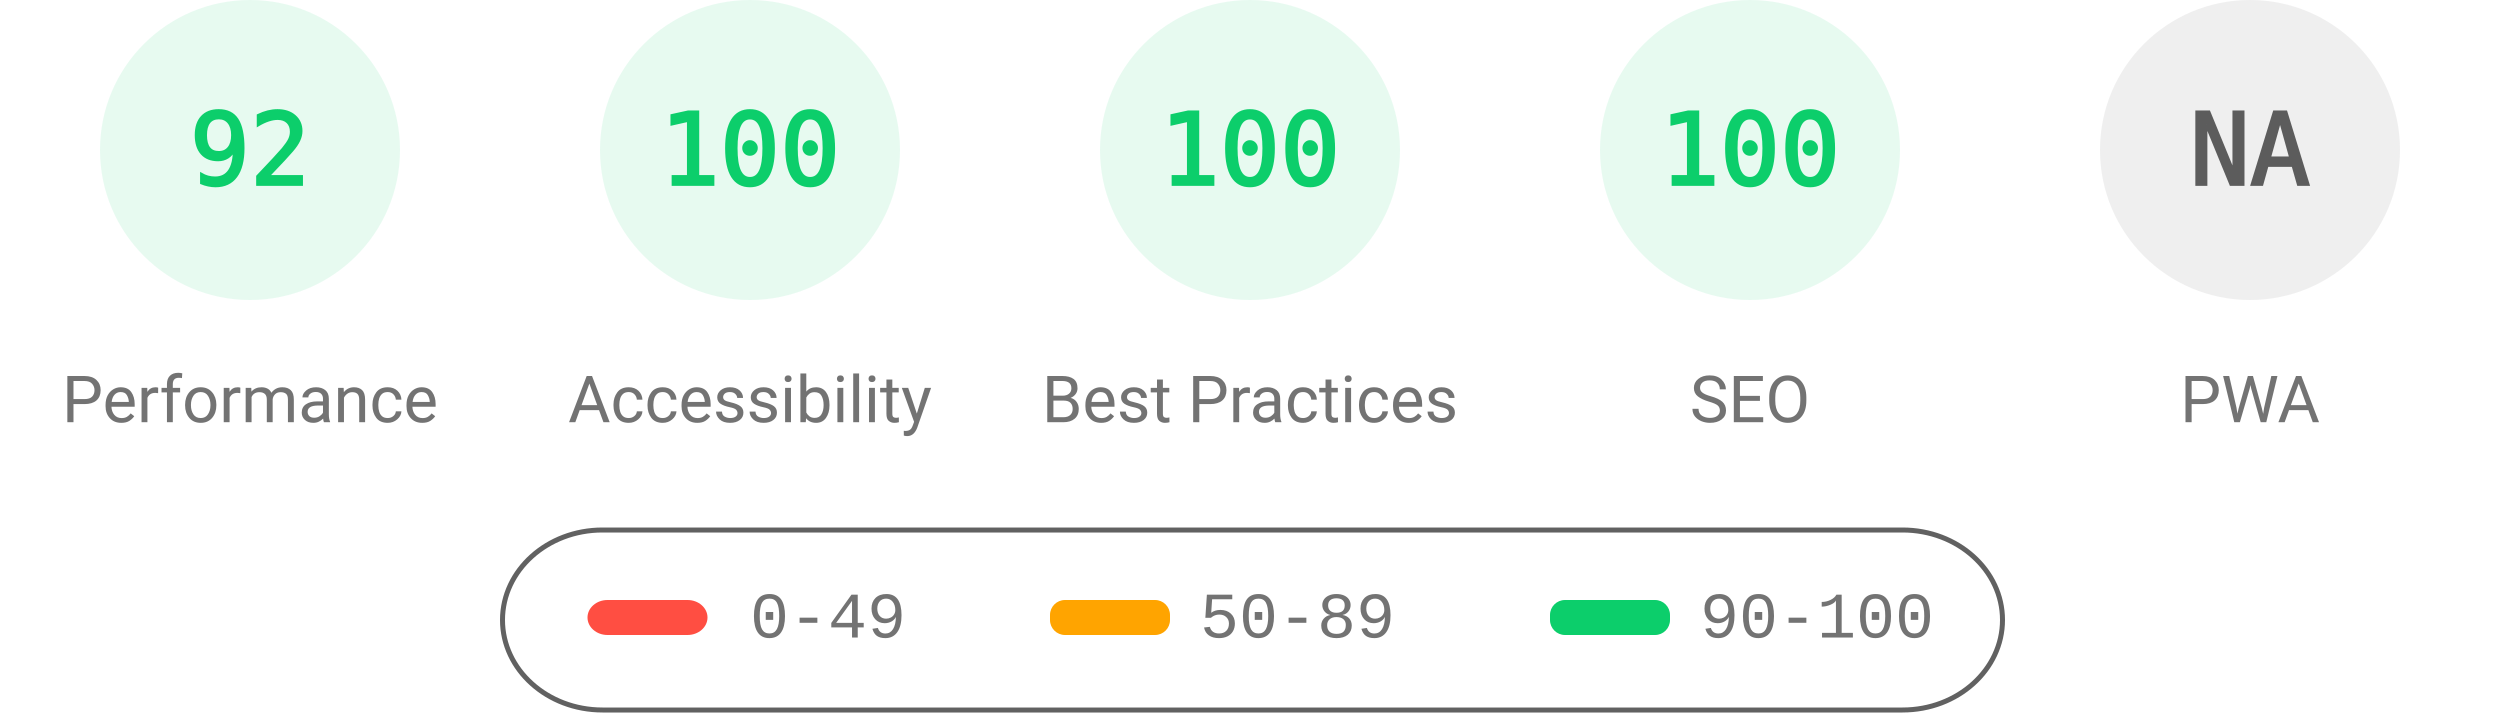
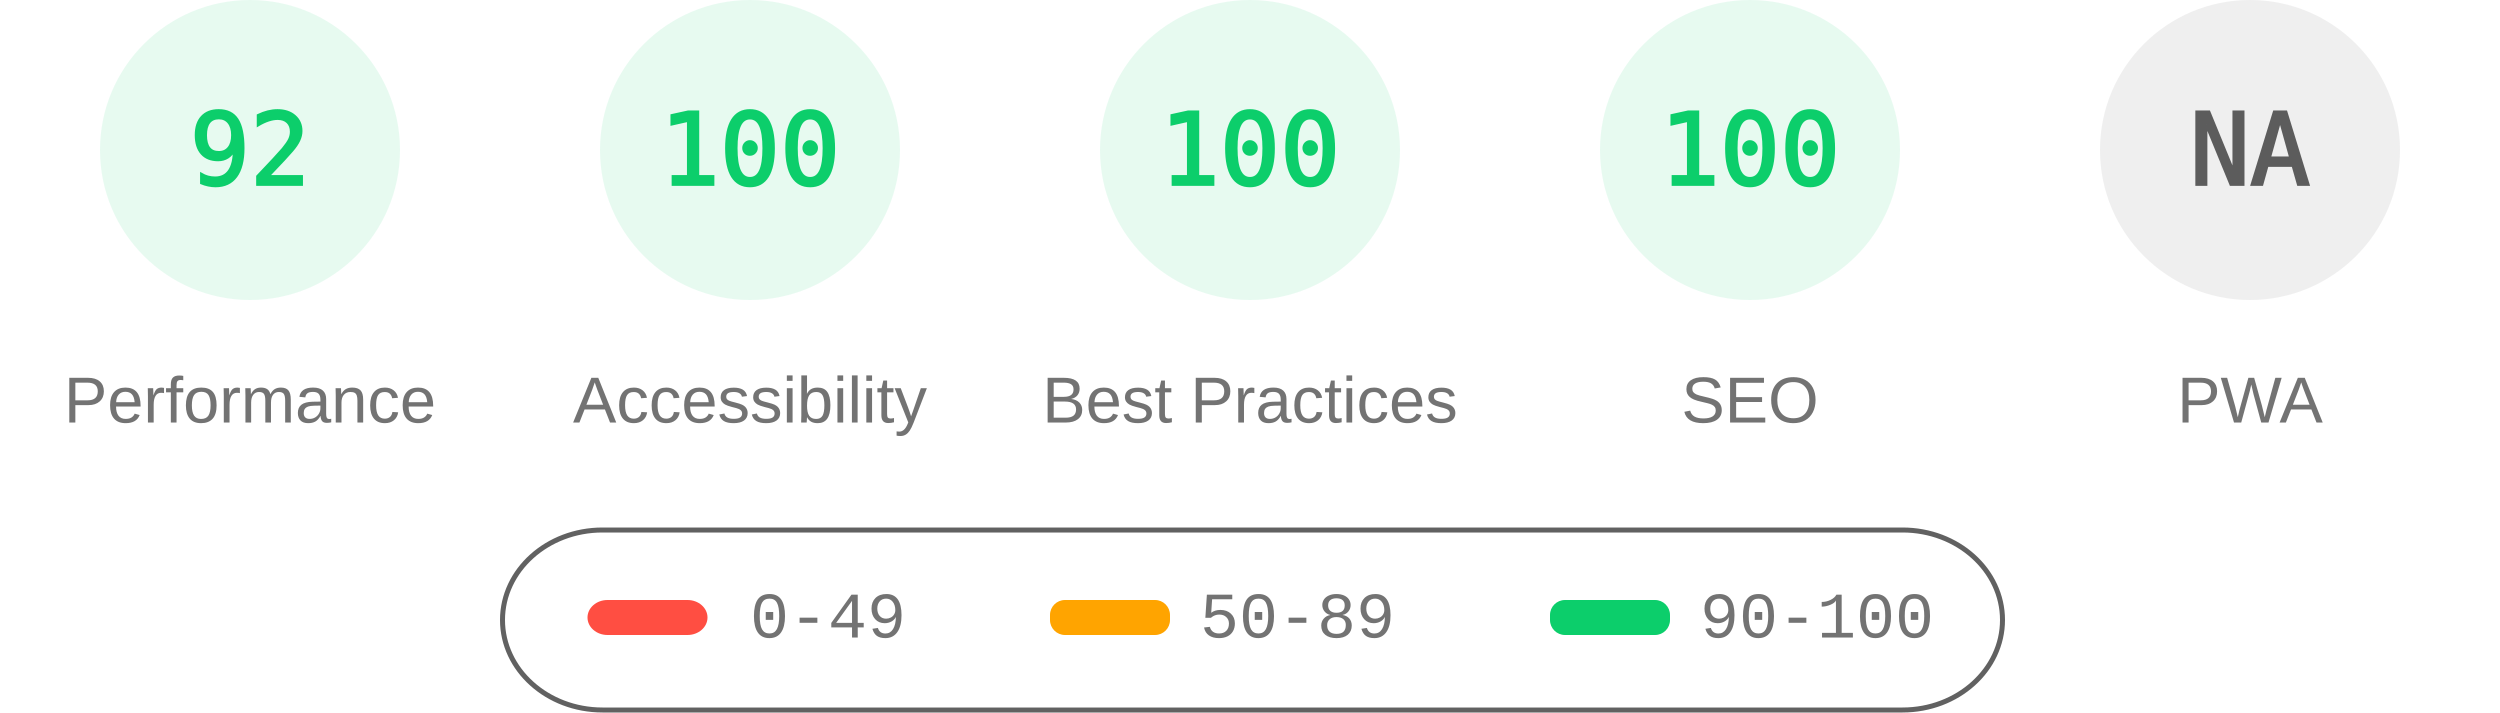
<svg xmlns="http://www.w3.org/2000/svg" fill="none" width="1000" height="285">
-   <style>.gauge-base{opacity:.1}.gauge-arc{fill:none;animation-delay:250ms;stroke-linecap:round;transform:rotate(-90deg);transform-origin:100px 60px;animation:load-gauge 1s ease forwards}.guage-text{font-size:40px;font-family:monospace;text-align:center}.guage-red{color:#ff4e42;fill:#ff4e42;stroke:#ff4e42}.guage-orange{color:#ffa400;fill:#ffa400;stroke:#ffa400}.guage-green{color:#0cce6b;fill:#0cce6b;stroke:#0cce6b}.guage-undefined{color:#5c5c5c;fill:#5c5c5c;stroke:#5c5c5c}.guage-title{color:#737373;fill:#737373;stroke:none;font-size:26px;line-height:26px;font-family:Roboto,Halvetica,Arial,sans-serif}@keyframes load-gauge{from{stroke-dasharray:0 352.858}}</style>
+   <style>.gauge-base{opacity:.1}.gauge-arc{fill:none;animation-delay:250ms;stroke-linecap:round;transform:rotate(-90deg);transform-origin:100px 60px;animation:load-gauge 1s ease forwards}.guage-text{font-size:40px;font-family:monospace;text-align:center}.guage-red{color:#ff4e42;fill:#ff4e42;stroke:#ff4e42}.guage-orange{color:#ffa400;fill:#ffa400;stroke:#ffa400}.guage-green{color:#0cce6b;fill:#0cce6b;stroke:#0cce6b}.guage-undefined{color:#5c5c5c;fill:#5c5c5c;stroke:#5c5c5c}.guage-title{color:#737373;fill:#737373;stroke:none;font-size:26px;line-height:26px;font-family:Titillium Web,Halvetica,Arial,sans-serif}@keyframes load-gauge{from{stroke-dasharray:0 352.858}}</style>
  <svg class="guage-div guage-perf guage-green" viewBox="0 0 200 200" width="200" height="200">
    <circle class="gauge-base" r="56" cx="100" cy="60" stroke-width="8" />
    <circle class="gauge-arc guage-arc-1" r="56" cx="100" cy="60" stroke-width="8" style="stroke-dasharray:323.709,351.858" />
    <text class="guage-text" x="100" y="60" alignment-baseline="central" dominant-baseline="central" text-anchor="middle">92</text>
    <text class="guage-title" x="100" y="160" alignment-baseline="central" dominant-baseline="central" text-anchor="middle">Performance</text>
  </svg>
  <svg class="guage-div guage-acc guage-green" viewBox="0 0 200 200" width="200" height="200" x="200">
    <circle class="gauge-base" r="56" cx="100" cy="60" stroke-width="8" />
    <circle class="gauge-arc guage-arc-2" r="56" cx="100" cy="60" stroke-width="8" style="stroke-dasharray:351.858,351.858" />
    <text class="guage-text" x="100" y="60" alignment-baseline="central" dominant-baseline="central" text-anchor="middle">100</text>
    <text class="guage-title" x="100" y="160" alignment-baseline="central" dominant-baseline="central" text-anchor="middle">Accessibility</text>
  </svg>
  <svg class="guage-div guage-best guage-green" viewBox="0 0 200 200" width="200" height="200" x="400">
    <circle class="gauge-base" r="56" cx="100" cy="60" stroke-width="8" />
    <circle class="gauge-arc guage-arc-3" r="56" cx="100" cy="60" stroke-width="8" style="stroke-dasharray:351.858,351.858" />
    <text class="guage-text" x="100" y="60" alignment-baseline="central" dominant-baseline="central" text-anchor="middle">100</text>
    <text class="guage-title" x="100" y="160" alignment-baseline="central" dominant-baseline="central" text-anchor="middle">Best Practices</text>
  </svg>
  <svg class="guage-div guage-seo guage-green" viewBox="0 0 200 200" width="200" height="200" x="600">
    <circle class="gauge-base" r="56" cx="100" cy="60" stroke-width="8" />
    <circle class="gauge-arc guage-arc-4" r="56" cx="100" cy="60" stroke-width="8" style="stroke-dasharray:351.858,351.858" />
    <text class="guage-text" x="100" y="60" alignment-baseline="central" dominant-baseline="central" text-anchor="middle">100</text>
    <text class="guage-title" x="100" y="160" alignment-baseline="central" dominant-baseline="central" text-anchor="middle">SEO</text>
  </svg>
  <svg class="guage-div guage-pwa guage-undefined" viewBox="0 0 200 200" width="200" height="200" x="800">
    <circle class="gauge-base" r="56" cx="100" cy="60" stroke-width="8" />
    <circle class="gauge-arc guage-arc-4" r="56" cx="100" cy="60" stroke-width="8" style="stroke-dasharray:351.858,351.858" />
    <text class="guage-text" x="100" y="60" alignment-baseline="central" dominant-baseline="central" text-anchor="middle">NA</text>
    <text class="guage-title" x="100" y="160" alignment-baseline="central" dominant-baseline="central" text-anchor="middle">PWA</text>
  </svg>
  <svg width="604" height="76" x="200" y="210">
    <path fill="none" id="canvas_background" d="M-1-1h604v80H-1z" />
    <rect fill-opacity="0" stroke="#616161" stroke-width="2" rx="40" id="svg_2" height="72" width="600" y="2" x="1" fill="#000" />
    <rect stroke="#000" rx="8" id="svg_3" height="14" width="48" y="30" x="35" stroke-opacity="null" stroke-width="0" fill="#ff4e42" />
    <rect stroke="#000" rx="6" id="svg_4" height="14" width="48" y="30" x="220" stroke-opacity="null" stroke-width="0" fill="#ffa400" />
    <rect stroke="#000" rx="6" id="svg_5" height="14" width="48" y="30" x="420" stroke-opacity="null" stroke-width="0" fill="#0cce6b" />
    <text xml:space="preserve" text-anchor="start" font-family="'Courier New', Courier, monospace" font-size="26" id="svg_6" y="45" x="100" stroke-opacity="null" stroke-width="0" stroke="#000" fill="#737373">0-49</text>
    <text xml:space="preserve" text-anchor="start" font-family="'Courier New', Courier, monospace" font-size="26" id="svg_7" y="45" x="280" stroke-opacity="null" stroke-width="0" stroke="#000" fill="#737373">50-89</text>
    <text xml:space="preserve" text-anchor="start" font-family="'Courier New', Courier, monospace" font-size="26" id="svg_8" y="45" x="480" stroke-opacity="null" stroke-width="0" stroke="#000" fill="#737373">90-100</text>
  </svg>
</svg>
